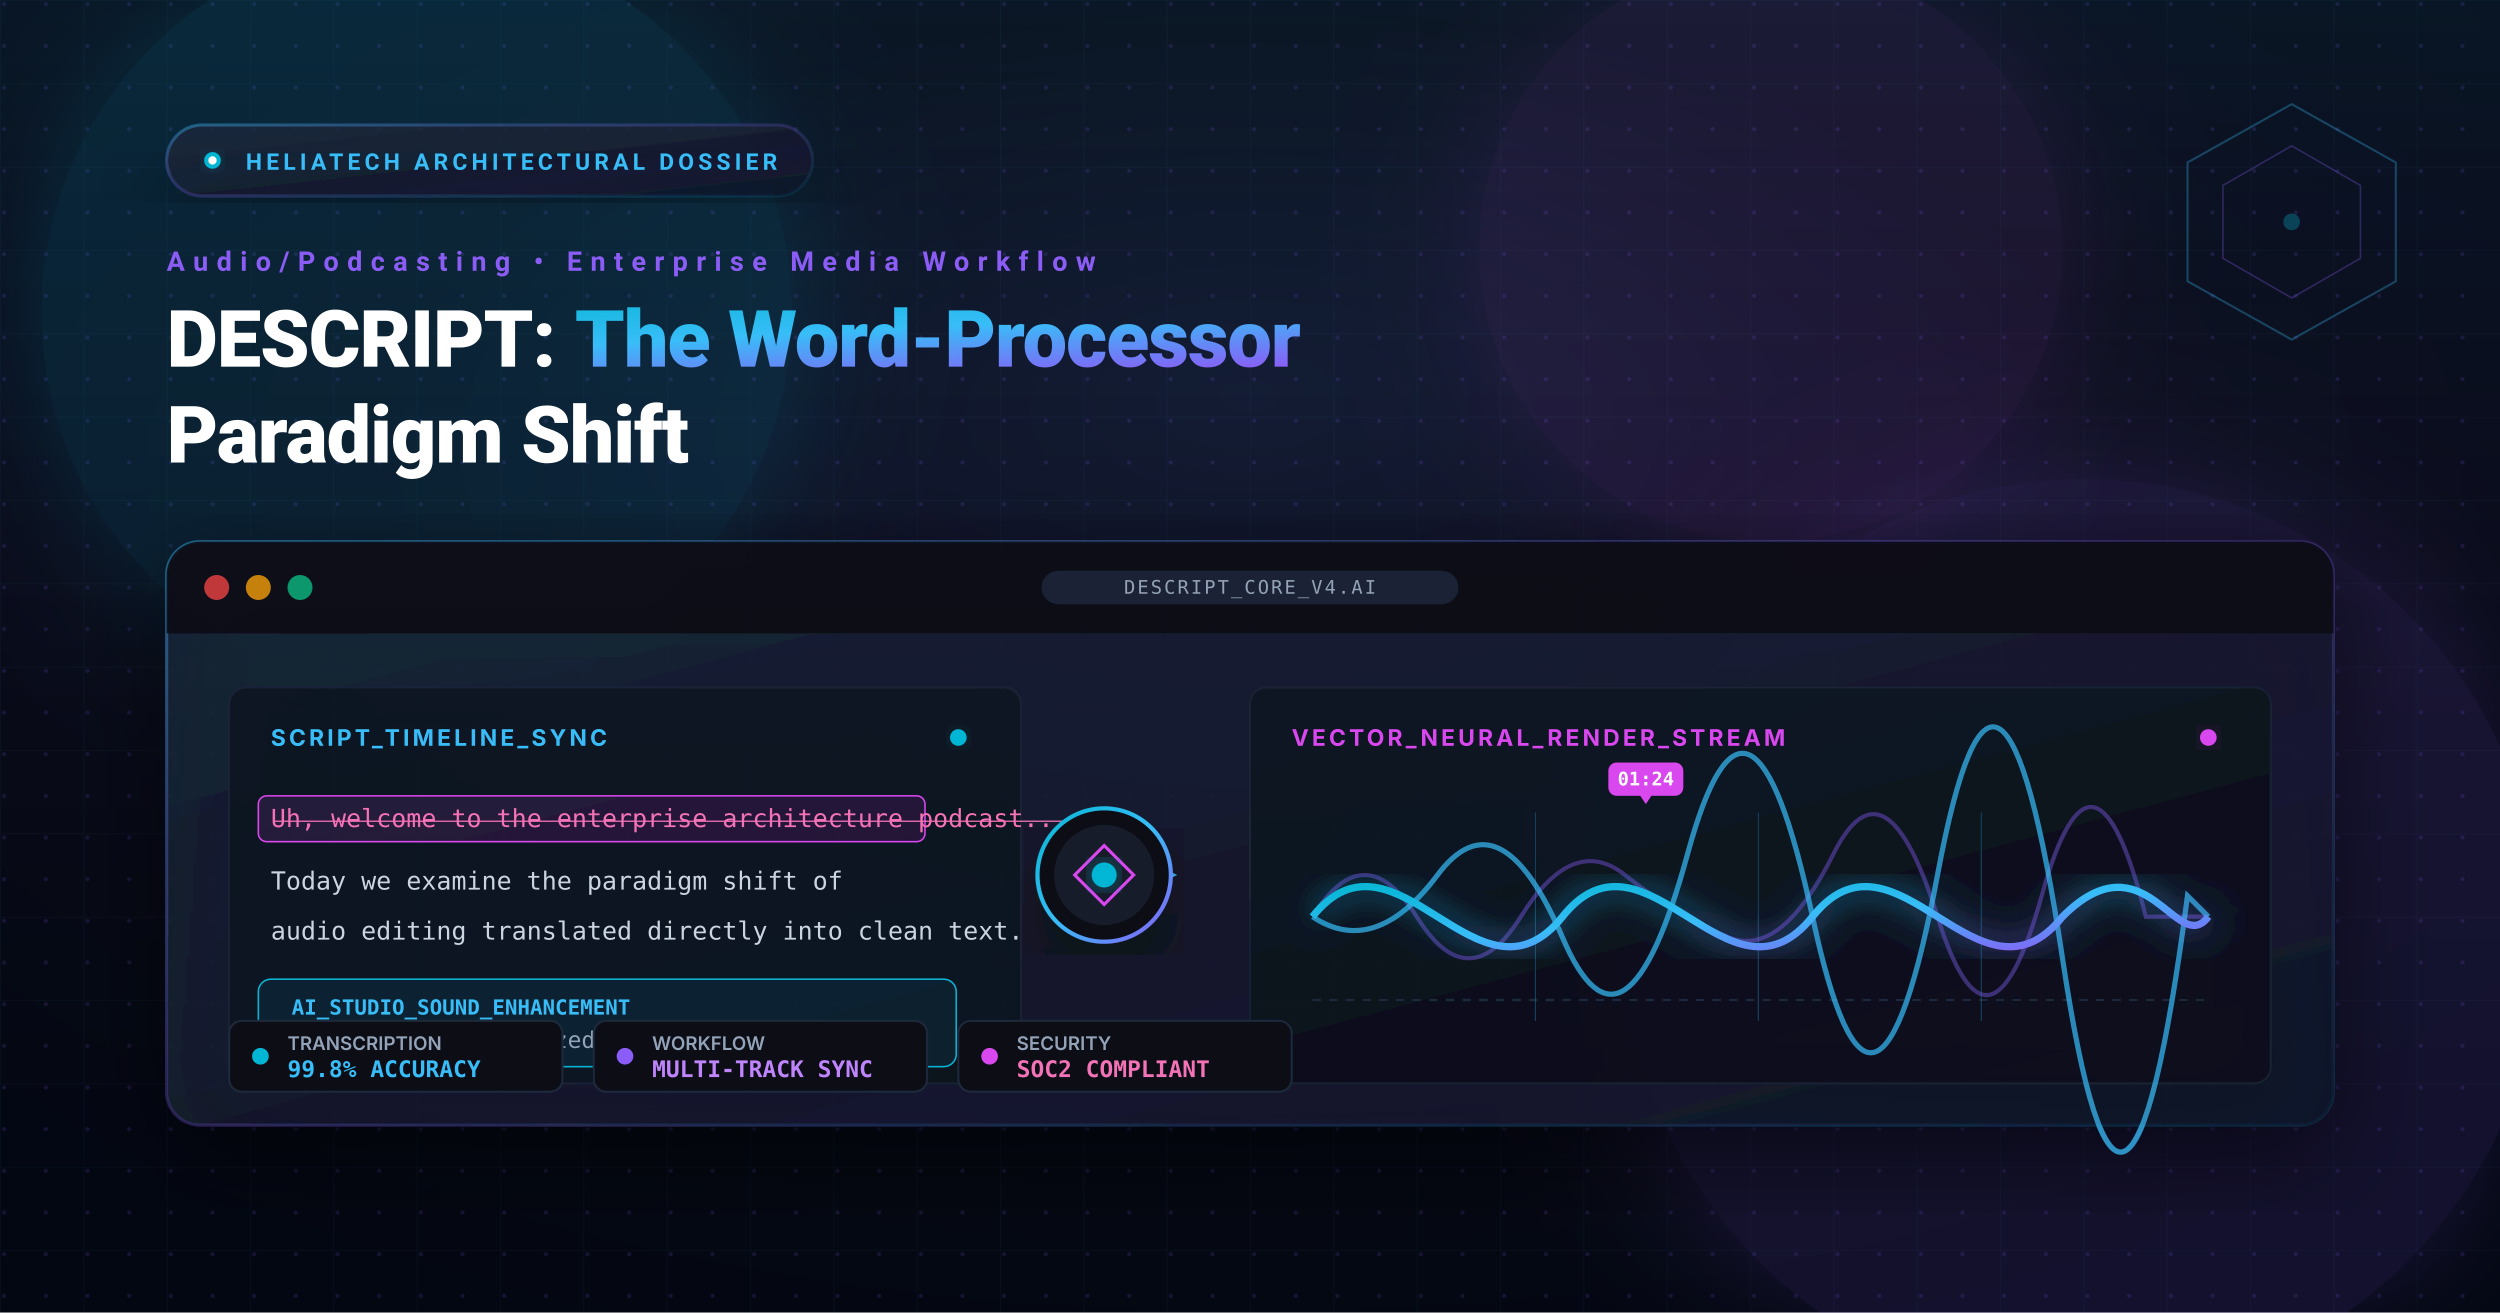
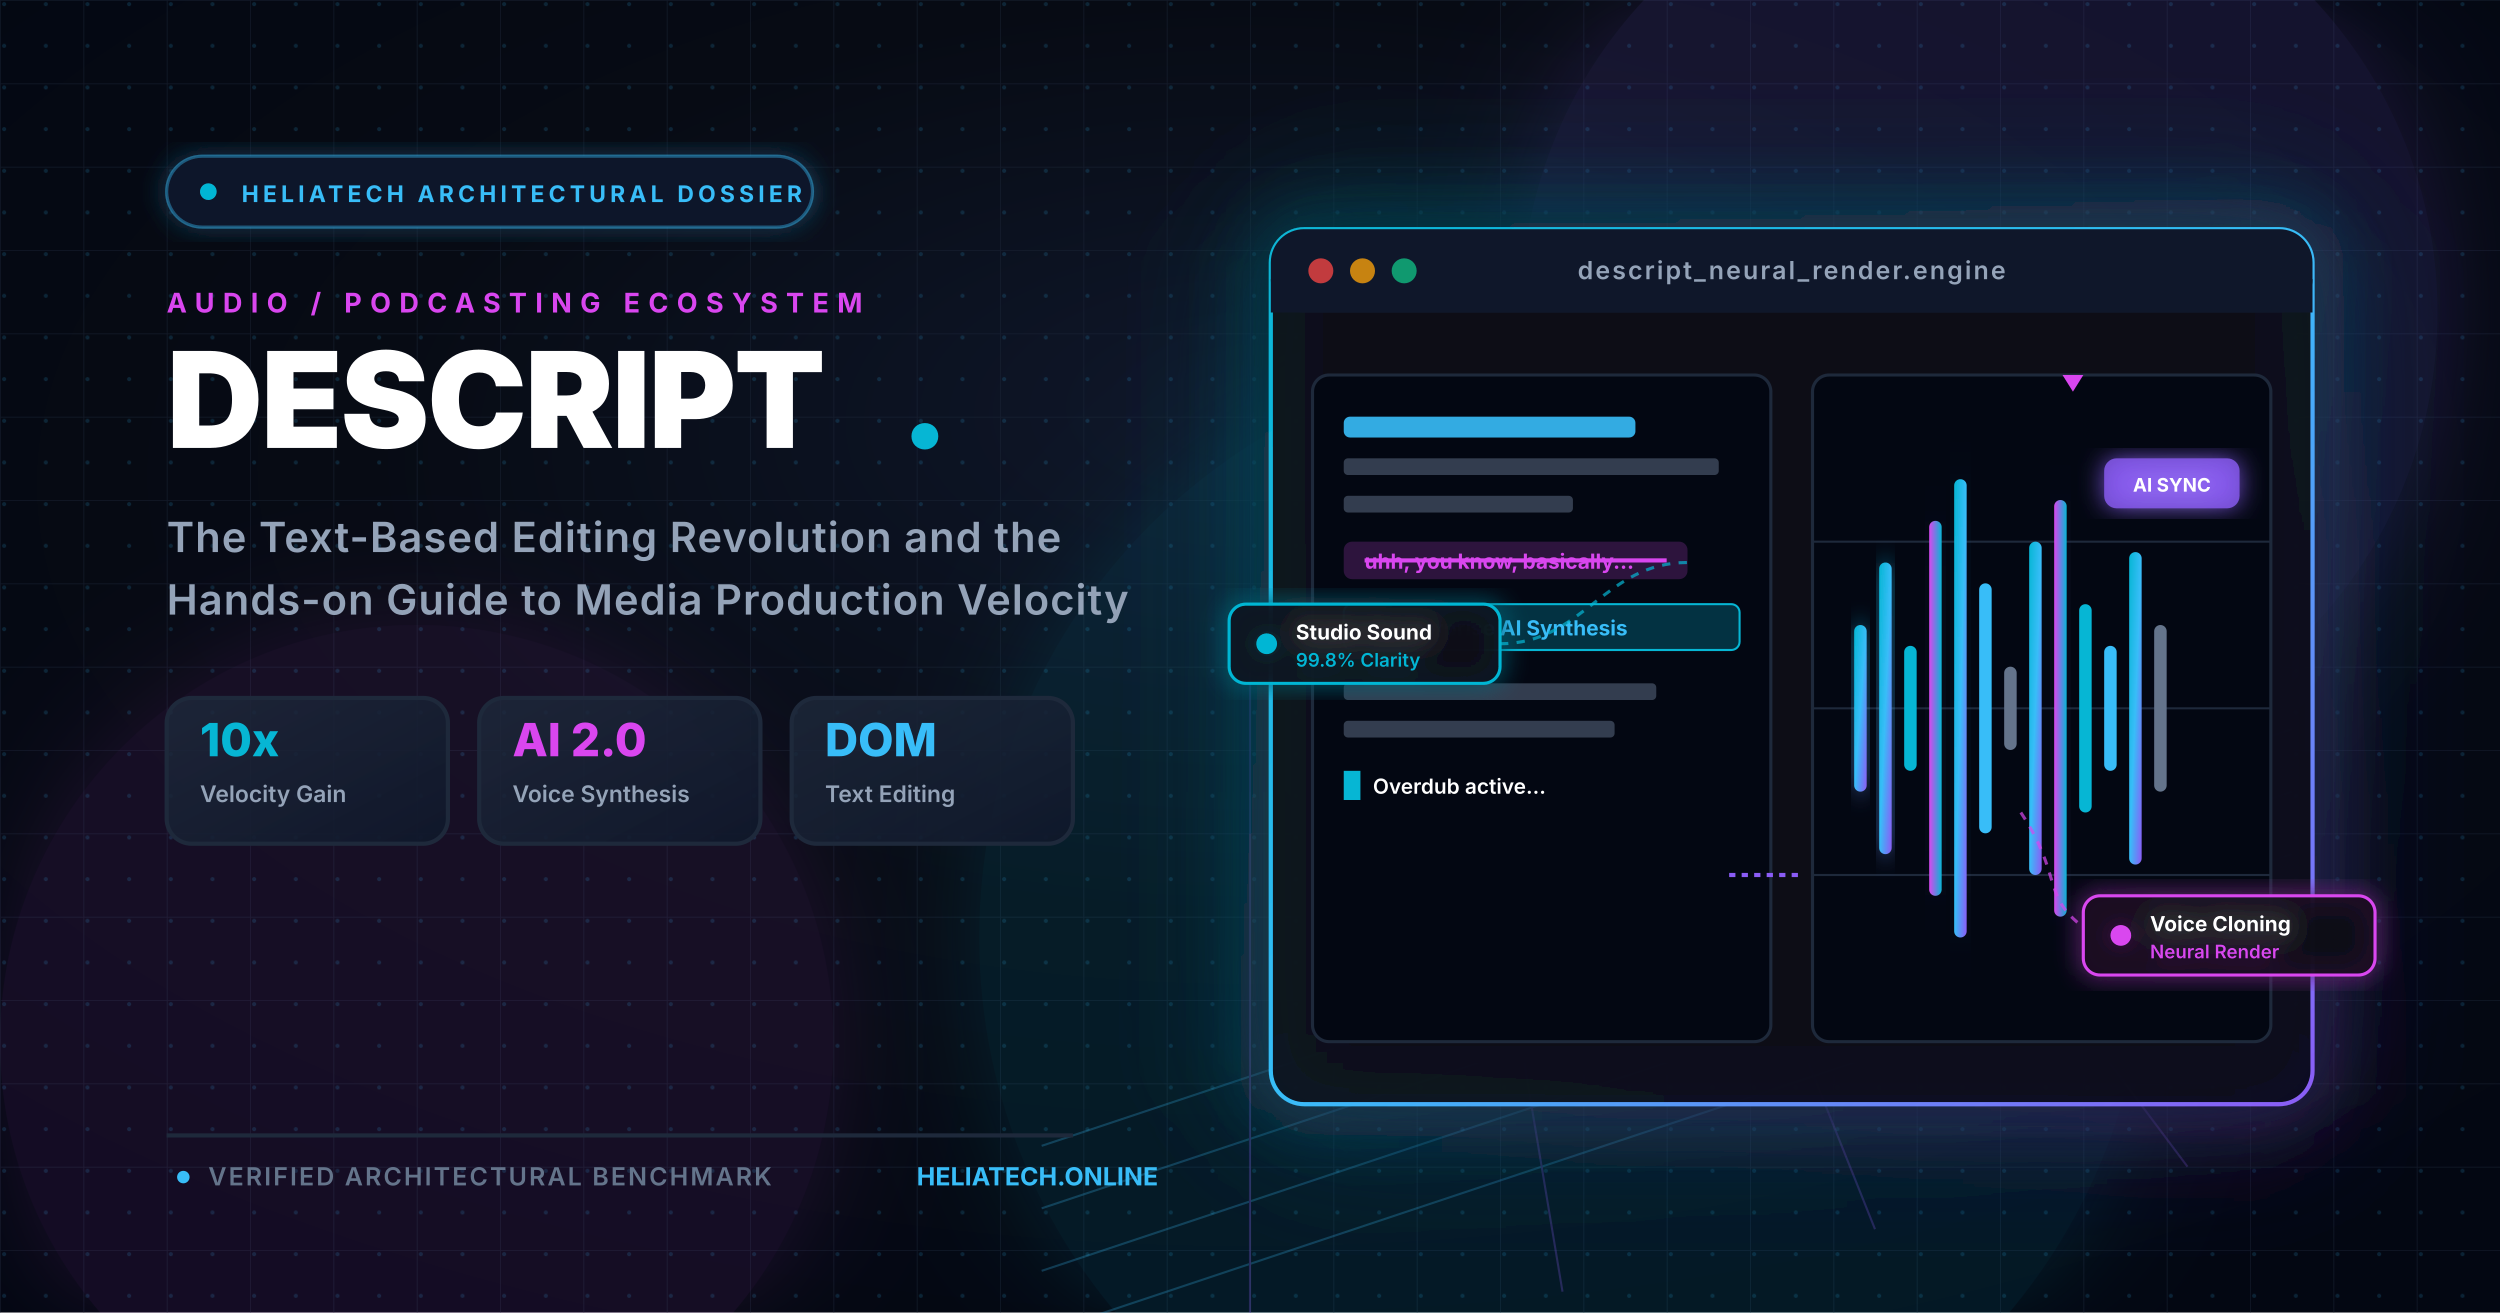
<svg xmlns="http://www.w3.org/2000/svg" viewBox="0 0 1200 630" width="1200" height="630">
  <defs>
    <radialGradient id="bg-glow" cx="50%" cy="40%" r="70%" fx="50%" fy="30%">
      <stop offset="0%" stop-color="#0f172a" />
-       <stop offset="50%" stop-color="#070913" />
+       <stop offset="50%" stop-color="#070b14" />
      <stop offset="100%" stop-color="#030712" />
    </radialGradient>
-     <linearGradient id="grid-fade" x1="0" y1="0" x2="0" y2="100%">
-       <stop offset="0%" stop-color="#38bdf8" stop-opacity="0.08" />
-       <stop offset="50%" stop-color="#8b5cf6" stop-opacity="0.03" />
-       <stop offset="100%" stop-color="#030712" stop-opacity="0" />
-     </linearGradient>
    <linearGradient id="cyan-violet" x1="0%" y1="0%" x2="100%" y2="100%">
      <stop offset="0%" stop-color="#06b6d4" />
      <stop offset="50%" stop-color="#38bdf8" />
      <stop offset="100%" stop-color="#8b5cf6" />
    </linearGradient>
-     <linearGradient id="fuchsia-violet" x1="0%" y1="0%" x2="100%" y2="100%">
+     <linearGradient id="fuchsia-cyan" x1="0%" y1="0%" x2="100%" y2="0%">
      <stop offset="0%" stop-color="#d946ef" />
-       <stop offset="100%" stop-color="#8b5cf6" />
+       <stop offset="100%" stop-color="#06b6d4" />
    </linearGradient>
-     <linearGradient id="glass-bg" x1="0%" y1="0%" x2="100%" y2="100%">
-       <stop offset="0%" stop-color="#1e293b" stop-opacity="0.75" />
-       <stop offset="100%" stop-color="#0f172a" stop-opacity="0.85" />
+     <linearGradient id="card-grad" x1="0%" y1="0%" x2="100%" y2="100%">
+       <stop offset="0%" stop-color="#1e293b" stop-opacity="0.8" />
+       <stop offset="100%" stop-color="#0f172a" stop-opacity="0.95" />
    </linearGradient>
-     <linearGradient id="glass-border" x1="0%" y1="0%" x2="100%" y2="100%">
-       <stop offset="0%" stop-color="#38bdf8" stop-opacity="0.4" />
-       <stop offset="50%" stop-color="#8b5cf6" stop-opacity="0.2" />
-       <stop offset="100%" stop-color="#06b6d4" stop-opacity="0.05" />
-     </linearGradient>
-     <filter id="glow-heavy" x="-50%" y="-50%" width="200%" height="200%">
-       <feGaussianBlur stdDeviation="20" result="blur1" />
-       <feGaussianBlur stdDeviation="40" result="blur2" />
+     <filter id="glow-heavy" x="-30%" y="-30%" width="160%" height="160%">
+       <feGaussianBlur stdDeviation="16" result="blur1" />
+       <feGaussianBlur stdDeviation="32" result="blur2" />
      <feMerge>
        <feMergeNode in="blur2" />
        <feMergeNode in="blur1" />
        <feMergeNode in="SourceGraphic" />
      </feMerge>
    </filter>
    <filter id="glow-subtle" x="-20%" y="-20%" width="140%" height="140%">
-       <feGaussianBlur stdDeviation="8" result="blur" />
+       <feGaussianBlur stdDeviation="6" result="blur" />
      <feMerge>
        <feMergeNode in="blur" />
        <feMergeNode in="SourceGraphic" />
      </feMerge>
    </filter>
-     <filter id="drop-shadow" x="-10%" y="-10%" width="120%" height="120%">
-       <feDropShadow dx="0" dy="16" stdDeviation="24" flood-color="#000000" flood-opacity="0.6" />
-     </filter>
-     <pattern id="cyber-grid" width="40" height="40" patternUnits="userSpaceOnUse">
-       <path d="M 40 0 L 0 0 0 40" fill="none" stroke="#38bdf8" stroke-width="0.5" stroke-opacity="0.07" />
+     <pattern id="grid" width="40" height="40" patternUnits="userSpaceOnUse">
+       <path d="M 40 0 L 0 0 0 40" fill="none" stroke="#1e293b" stroke-width="0.75" stroke-opacity="0.5" />
    </pattern>
    <pattern id="dots" width="20" height="20" patternUnits="userSpaceOnUse">
-       <circle cx="2" cy="2" r="1" fill="#8b5cf6" fill-opacity="0.15" />
+       <circle cx="2" cy="2" r="1" fill="#38bdf8" fill-opacity="0.15" />
    </pattern>
  </defs>
  <rect width="1200" height="630" fill="url(#bg-glow)" />
-   <rect width="1200" height="630" fill="url(#cyber-grid)" />
+   <rect width="1200" height="630" fill="url(#grid)" />
  <rect width="1200" height="630" fill="url(#dots)" />
-   <rect width="1200" height="630" fill="url(#grid-fade)" />
-   <circle cx="200" cy="150" r="180" fill="#06b6d4" opacity="0.12" filter="url(#glow-heavy)" />
-   <circle cx="1000" cy="450" r="220" fill="#8b5cf6" opacity="0.12" filter="url(#glow-heavy)" />
-   <circle cx="850" cy="120" r="140" fill="#d946ef" opacity="0.08" filter="url(#glow-heavy)" />
-   <g opacity="0.3">
-     <path d="M1100 50 L1150 78 L1150 135 L1100 163 L1050 135 L1050 78 Z" fill="none" stroke="#38bdf8" stroke-width="1" />
-     <path d="M1100 70 L1133 89 L1133 124 L1100 143 L1067 124 L1067 89 Z" fill="none" stroke="#8b5cf6" stroke-width="0.75" />
-     <circle cx="1100" cy="106.5" r="4" fill="#06b6d4" />
+   <circle cx="950" cy="150" r="220" fill="#8b5cf6" opacity="0.12" filter="url(#glow-heavy)" />
+   <circle cx="750" cy="450" r="280" fill="#06b6d4" opacity="0.10" filter="url(#glow-heavy)" />
+   <circle cx="200" cy="500" r="200" fill="#d946ef" opacity="0.08" filter="url(#glow-heavy)" />
+   <g opacity="0.25" transform="translate(600, 200)">
+     <path d="M -100 350 L 500 150 M -100 380 L 500 180 M -100 410 L 500 210 M -100 440 L 500 240" stroke="#38bdf8" stroke-width="1" />
+     <path d="M 0 100 L 0 450 M 100 120 L 150 420 M 200 140 L 300 390 M 300 160 L 450 360" stroke="#8b5cf6" stroke-width="1" />
  </g>
-   <g transform="translate(80, 60)" filter="url(#drop-shadow)">
-     <rect x="0" y="0" width="310" height="34" rx="17" fill="url(#glass-bg)" stroke="url(#glass-border)" stroke-width="1.5" />
-     <circle cx="22" cy="17" r="4" fill="#06b6d4" filter="url(#glow-subtle)" />
-     <circle cx="22" cy="17" r="2" fill="#ffffff" />
-     <text x="38" y="21.5" fill="#38bdf8" font-family="-apple-system, BlinkMacSystemFont, 'Segoe UI', Roboto, sans-serif" font-size="11" font-weight="700" letter-spacing="2">HELIATECH ARCHITECTURAL DOSSIER</text>
+   <g transform="translate(80, 75)" filter="url(#glow-subtle)">
+     <rect x="0" y="0" width="310" height="34" rx="17" fill="#0f172a" stroke="#38bdf8" stroke-opacity="0.4" stroke-width="1.5" />
+     <circle cx="20" cy="17" r="4" fill="#06b6d4">
+       <animate attributeName="opacity" values="1;0.3;1" dur="2s" repeatCount="indefinite" />
+     </circle>
+     <text x="36" y="22" fill="#38bdf8" font-family="system-ui, -apple-system, sans-serif" font-size="11" font-weight="700" letter-spacing="2">HELIATECH ARCHITECTURAL DOSSIER</text>
  </g>
-   <g transform="translate(80, 130)">
-     <text x="0" y="0" fill="#8b5cf6" font-family="-apple-system, BlinkMacSystemFont, 'Segoe UI', Roboto, sans-serif" font-size="13" font-weight="700" letter-spacing="4" text-transform="uppercase">Audio/Podcasting • Enterprise Media Workflow</text>
-     <text x="0" y="46" fill="#ffffff" font-family="-apple-system, BlinkMacSystemFont, 'Segoe UI', Roboto, sans-serif" font-size="38" font-weight="800" letter-spacing="-0.5">
-       DESCRIPT: <tspan fill="url(#cyan-violet)">The Word-Processor</tspan>
-     </text>
-     <text x="0" y="92" fill="#ffffff" font-family="-apple-system, BlinkMacSystemFont, 'Segoe UI', Roboto, sans-serif" font-size="38" font-weight="800" letter-spacing="-0.5">
-       Paradigm Shift
-     </text>
+   <g transform="translate(80, 150)">
+     <text x="0" y="0" fill="#d946ef" font-family="system-ui, -apple-system, sans-serif" font-size="13" font-weight="700" letter-spacing="4">AUDIO / PODCASTING ECOSYSTEM</text>
+     <text x="0" y="65" fill="#ffffff" font-family="system-ui, -apple-system, sans-serif" font-size="64" font-weight="900" letter-spacing="-1">DESCRIPT</text>
+     <text x="352" y="65" fill="#06b6d4" font-family="system-ui, -apple-system, sans-serif" font-size="64" font-weight="900">.</text>
+     <text x="0" y="115" fill="#94a3b8" font-family="system-ui, -apple-system, sans-serif" font-size="20" font-weight="600" letter-spacing="0.5">The Text-Based Editing Revolution and the</text>
+     <text x="0" y="145" fill="#94a3b8" font-family="system-ui, -apple-system, sans-serif" font-size="20" font-weight="600" letter-spacing="0.5">Hands-on Guide to Media Production Velocity</text>
  </g>
-   <g transform="translate(80, 260)" filter="url(#drop-shadow)">
-     <rect x="0" y="0" width="1040" height="280" rx="16" fill="url(#glass-bg)" stroke="url(#glass-border)" stroke-width="1.5" />
-     <path d="M 0 16 C 0 7.163 7.163 0 16 0 L 1024 0 C 1032.837 0 1040 7.163 1040 16 L 1040 44 L 0 44 Z" fill="#090d16" opacity="0.9" />
-     <circle cx="24" cy="22" r="6" fill="#ef4444" opacity="0.8" />
-     <circle cx="44" cy="22" r="6" fill="#f59e0b" opacity="0.8" />
-     <circle cx="64" cy="22" r="6" fill="#10b981" opacity="0.8" />
-     <rect x="420" y="14" width="200" height="16" rx="8" fill="#1e293b" opacity="0.8" />
-     <text x="520" y="25" fill="#94a3b8" font-family="monospace" font-size="9" text-anchor="middle" letter-spacing="1">DESCRIPT_CORE_V4.AI</text>
-     <g transform="translate(30, 70)">
-       <rect x="0" y="0" width="380" height="190" rx="8" fill="#030712" opacity="0.5" stroke="#1e293b" stroke-width="1" />
-       <text x="20" y="28" fill="#38bdf8" font-family="-apple-system, BlinkMacSystemFont, sans-serif" font-size="11" font-weight="700" letter-spacing="1.5">SCRIPT_TIMELINE_SYNC</text>
-       <circle cx="350" cy="24" r="4" fill="#06b6d4" filter="url(#glow-subtle)" />
-       <g transform="translate(20, 55)" font-family="monospace" font-size="12">
-         <rect x="-6" y="-3" width="320" height="22" rx="4" fill="#d946ef" fill-opacity="0.12" stroke="#d946ef" stroke-width="0.75" />
-         <text x="0" y="12" fill="#f472b6" text-decoration="line-through">Uh, welcome to the enterprise architecture podcast...</text>
-         <text x="0" y="42" fill="#cbd5e1">Today we examine the paradigm shift of</text>
-         <text x="0" y="66" fill="#cbd5e1">audio editing translated directly into clean text.</text>
-         <rect x="-6" y="85" width="335" height="42" rx="6" fill="#06b6d4" fill-opacity="0.1" stroke="#06b6d4" stroke-width="0.75" />
-         <text x="10" y="102" fill="#38bdf8" font-size="10" font-weight="bold">AI_STUDIO_SOUND_ENHANCEMENT</text>
-         <text x="10" y="118" fill="#94a3b8" font-size="11">Frequencies stabilized &amp; room noise excised.</text>
+   <g transform="translate(80, 335)">
+     <g transform="translate(0, 0)">
+       <rect width="135" height="70" rx="12" fill="url(#card-grad)" stroke="#1e293b" stroke-width="2" />
+       <text x="16" y="28" fill="#06b6d4" font-family="system-ui, -apple-system, sans-serif" font-size="22" font-weight="800">10x</text>
+       <text x="16" y="50" fill="#94a3b8" font-family="system-ui, -apple-system, sans-serif" font-size="11" font-weight="600">Velocity Gain</text>
+     </g>
+     <g transform="translate(150, 0)">
+       <rect width="135" height="70" rx="12" fill="url(#card-grad)" stroke="#1e293b" stroke-width="2" />
+       <text x="16" y="28" fill="#d946ef" font-family="system-ui, -apple-system, sans-serif" font-size="22" font-weight="800">AI 2.0</text>
+       <text x="16" y="50" fill="#94a3b8" font-family="system-ui, -apple-system, sans-serif" font-size="11" font-weight="600">Voice Synthesis</text>
+     </g>
+     <g transform="translate(300, 0)">
+       <rect width="135" height="70" rx="12" fill="url(#card-grad)" stroke="#1e293b" stroke-width="2" />
+       <text x="16" y="28" fill="#38bdf8" font-family="system-ui, -apple-system, sans-serif" font-size="22" font-weight="800">DOM</text>
+       <text x="16" y="50" fill="#94a3b8" font-family="system-ui, -apple-system, sans-serif" font-size="11" font-weight="600">Text Editing</text>
+     </g>
+   </g>
+   <g transform="translate(80, 545)">
+     <line x1="0" y1="0" x2="435" y2="0" stroke="#1e293b" stroke-width="2" />
+     <circle cx="8" cy="20" r="3" fill="#38bdf8" />
+     <text x="20" y="24" fill="#64748b" font-family="system-ui, -apple-system, sans-serif" font-size="12" font-weight="600" letter-spacing="1">VERIFIED ARCHITECTURAL BENCHMARK</text>
+     <text x="360" y="24" fill="#38bdf8" font-family="system-ui, -apple-system, sans-serif" font-size="12" font-weight="700">HELIATECH.ONLINE</text>
+   </g>
+   <g transform="translate(580, 70)">
+     <path d="M 50 180 Q 150 80, 250 180 T 450 180" fill="none" stroke="#8b5cf6" stroke-width="6" opacity="0.3" filter="url(#glow-heavy)" />
+     <path d="M 50 240 Q 150 340, 250 240 T 450 240" fill="none" stroke="#06b6d4" stroke-width="6" opacity="0.3" filter="url(#glow-heavy)" />
+     <g filter="url(#glow-heavy)">
+       <rect x="30" y="40" width="500" height="420" rx="16" fill="#090d16" fill-opacity="0.9" stroke="url(#cyan-violet)" stroke-width="2" />
+     </g>
+     <g transform="translate(30, 40)">
+       <rect x="0" y="0" width="500" height="40" rx="16" fill="#0f172a" />
+       <rect x="0" y="24" width="500" height="16" fill="#0f172a" />
+       <circle cx="24" cy="20" r="6" fill="#ef4444" opacity="0.8" />
+       <circle cx="44" cy="20" r="6" fill="#f59e0b" opacity="0.8" />
+       <circle cx="64" cy="20" r="6" fill="#10b981" opacity="0.8" />
+       <text x="250" y="24" text-anchor="middle" fill="#94a3b8" font-family="system-ui, -apple-system, sans-serif" font-size="12" font-weight="600" letter-spacing="1">descript_neural_render.engine</text>
+     </g>
+     <g transform="translate(50, 110)">
+       <g transform="translate(0, 0)">
+         <rect x="0" y="0" width="220" height="320" rx="8" fill="#030712" stroke="#1e293b" stroke-width="1.5" />
+         <rect x="15" y="20" width="140" height="10" rx="3" fill="#38bdf8" opacity="0.9" />
+         <rect x="15" y="40" width="180" height="8" rx="2" fill="#64748b" opacity="0.5" />
+         <rect x="15" y="58" width="110" height="8" rx="2" fill="#64748b" opacity="0.5" />
+         <g transform="translate(15, 80)">
+           <rect x="0" y="0" width="165" height="18" rx="4" fill="#d946ef" fill-opacity="0.2" />
+           <line x1="10" y1="9" x2="155" y2="9" stroke="#d946ef" stroke-width="2" />
+           <text x="10" y="13" fill="#d946ef" font-family="system-ui, -apple-system, sans-serif" font-size="10" font-weight="700">uhh, you know, basically...</text>
+         </g>
+         <g transform="translate(15, 110)">
+           <rect x="0" y="0" width="190" height="22" rx="4" fill="#06b6d4" fill-opacity="0.25" stroke="#06b6d4" stroke-width="1" />
+           <circle cx="10" cy="11" r="3" fill="#06b6d4" />
+           <text x="22" y="15" fill="#38bdf8" font-family="system-ui, -apple-system, sans-serif" font-size="10" font-weight="700">Enterprise AI Synthesis</text>
+         </g>
+         <rect x="15" y="148" width="150" height="8" rx="2" fill="#64748b" opacity="0.5" />
+         <rect x="15" y="166" width="130" height="8" rx="2" fill="#64748b" opacity="0.5" />
+         <g transform="translate(15, 190)">
+           <rect x="0" y="0" width="8" height="14" fill="#06b6d4">
+             <animate attributeName="opacity" values="1;0;1" dur="1s" repeatCount="indefinite" />
+           </rect>
+           <text x="14" y="11" fill="#ffffff" font-family="system-ui, -apple-system, sans-serif" font-size="10" font-weight="600">Overdub active...</text>
+         </g>
+         <path d="M 200 240 L 235 240" stroke="#8b5cf6" stroke-width="2" stroke-dasharray="3,3" />
      </g>
-     </g>
-     <g transform="translate(450, 160)">
-       <path d="M-30 0 L 30 0" stroke="url(#cyan-violet)" stroke-width="3" stroke-dasharray="6 4" filter="url(#glow-subtle)" />
-       <polygon points="25,-5 35,0 25,5" fill="#38bdf8" />
-       <circle cx="0" cy="0" r="32" fill="#090d16" stroke="url(#cyan-violet)" stroke-width="2" filter="url(#drop-shadow)" />
-       <circle cx="0" cy="0" r="24" fill="#1e293b" opacity="0.6" />
-       <path d="M-10 -10 L10 -10 L10 10 L-10 10 Z" fill="none" stroke="#d946ef" stroke-width="1.5" transform="rotate(45)" />
-       <circle cx="0" cy="0" r="6" fill="#06b6d4" filter="url(#glow-subtle)" />
-     </g>
-     <g transform="translate(520, 70)">
-       <rect x="0" y="0" width="490" height="190" rx="8" fill="#030712" opacity="0.5" stroke="#1e293b" stroke-width="1" />
-       <text x="20" y="28" fill="#d946ef" font-family="-apple-system, BlinkMacSystemFont, sans-serif" font-size="11" font-weight="700" letter-spacing="1.5">VECTOR_NEURAL_RENDER_STREAM</text>
-       <circle cx="460" cy="24" r="4" fill="#d946ef" filter="url(#glow-subtle)" />
-       <g transform="translate(30, 50)">
-         <line x1="0" y1="100" x2="430" y2="100" stroke="#1e293b" stroke-width="1" stroke-dasharray="4 4" />
-         <line x1="107" y1="10" x2="107" y2="110" stroke="#38bdf8" stroke-width="0.5" opacity="0.3" />
-         <line x1="214" y1="10" x2="214" y2="110" stroke="#38bdf8" stroke-width="0.5" opacity="0.3" />
-         <line x1="321" y1="10" x2="321" y2="110" stroke="#38bdf8" stroke-width="0.5" opacity="0.3" />
-         <path d="M 0 60 Q 25 20, 50 60 T 100 60 T 150 40 T 200 70 T 250 30 T 300 60 T 350 50 T 400 60 L 430 60" fill="none" stroke="#8b5cf6" stroke-width="2" opacity="0.4" />
-         <path d="M 0 60 Q 30 80, 60 40 T 120 70 T 180 30 T 240 60 T 300 40 T 360 80 T 420 50 L 430 60" fill="none" stroke="#38bdf8" stroke-width="2.5" opacity="0.7" />
-         <path d="M 0 60 C 40 10, 80 110, 120 60 C 160 10, 200 110, 240 60 C 280 10, 320 110, 360 60 C 400 20, 415 80, 430 60" fill="none" stroke="url(#cyan-violet)" stroke-width="3.5" filter="url(#glow-subtle)" />
-         <g transform="translate(160, 0)">
-           <line x1="0" y1="0" x2="0" y2="120" stroke="#d946ef" stroke-width="2" filter="url(#glow-subtle)" />
-           <polygon points="-4,0 4,0 0,6" fill="#d946ef" />
-           <rect x="-18" y="-14" width="36" height="16" rx="4" fill="#d946ef" />
-           <text x="0" y="-3" fill="#ffffff" font-family="monospace" font-size="9" font-weight="bold" text-anchor="middle">01:24</text>
+       <g transform="translate(240, 0)">
+         <rect x="0" y="0" width="220" height="320" rx="8" fill="#030712" stroke="#1e293b" stroke-width="1.5" />
+         <line x1="0" y1="80" x2="220" y2="80" stroke="#1e293b" stroke-width="1" />
+         <line x1="0" y1="160" x2="220" y2="160" stroke="#1e293b" stroke-width="1" />
+         <line x1="0" y1="240" x2="220" y2="240" stroke="#1e293b" stroke-width="1" />
+         <g transform="translate(20, 160)">
+           <rect x="0" y="-40" width="6" height="80" rx="3" fill="url(#cyan-violet)" filter="url(#glow-subtle)" />
+           <rect x="12" y="-70" width="6" height="140" rx="3" fill="url(#cyan-violet)" filter="url(#glow-subtle)" />
+           <rect x="24" y="-30" width="6" height="60" rx="3" fill="#06b6d4" />
+           <rect x="36" y="-90" width="6" height="180" rx="3" fill="url(#fuchsia-cyan)" filter="url(#glow-heavy)" />
+           <rect x="48" y="-110" width="6" height="220" rx="3" fill="url(#cyan-violet)" filter="url(#glow-heavy)" />
+           <rect x="60" y="-60" width="6" height="120" rx="3" fill="#38bdf8" />
+           <rect x="72" y="-20" width="6" height="40" rx="3" fill="#64748b" />
+           <rect x="84" y="-80" width="6" height="160" rx="3" fill="url(#cyan-violet)" />
+           <rect x="96" y="-100" width="6" height="200" rx="3" fill="url(#fuchsia-cyan)" filter="url(#glow-heavy)" />
+           <rect x="108" y="-50" width="6" height="100" rx="3" fill="#06b6d4" />
+           <rect x="120" y="-30" width="6" height="60" rx="3" fill="#38bdf8" />
+           <rect x="132" y="-75" width="6" height="150" rx="3" fill="url(#cyan-violet)" />
+           <rect x="144" y="-40" width="6" height="80" rx="3" fill="#64748b" />
+         </g>
+         <g transform="translate(125, 0)">
+           <line x1="0" y1="0" x2="0" y2="320" stroke="#d946ef" stroke-width="2" filter="url(#glow-subtle)" />
+           <polygon points="-5,0 5,0 0,8" fill="#d946ef" />
+         </g>
+         <g transform="translate(140, 40)" filter="url(#glow-subtle)">
+           <rect x="0" y="0" width="65" height="24" rx="6" fill="#8b5cf6" fill-opacity="0.8" />
+           <text x="32.5" y="16" text-anchor="middle" fill="#ffffff" font-family="system-ui, -apple-system, sans-serif" font-size="9" font-weight="700">AI SYNC</text>
        </g>
      </g>
    </g>
-     <g transform="translate(30, 230)">
-       <rect x="0" y="0" width="160" height="34" rx="6" fill="#090d16" stroke="#1e293b" stroke-width="1" />
-       <circle cx="15" cy="17" r="4" fill="#06b6d4" />
-       <text x="28" y="14" fill="#94a3b8" font-family="-apple-system, sans-serif" font-size="9" font-weight="600">TRANSCRIPTION</text>
-       <text x="28" y="27" fill="#38bdf8" font-family="monospace" font-size="11" font-weight="bold">99.8% ACCURACY</text>
-       <rect x="175" y="0" width="160" height="34" rx="6" fill="#090d16" stroke="#1e293b" stroke-width="1" />
-       <circle cx="190" cy="17" r="4" fill="#8b5cf6" />
-       <text x="203" y="14" fill="#94a3b8" font-family="-apple-system, sans-serif" font-size="9" font-weight="600">WORKFLOW</text>
-       <text x="203" y="27" fill="#c084fc" font-family="monospace" font-size="11" font-weight="bold">MULTI-TRACK SYNC</text>
-       <rect x="350" y="0" width="160" height="34" rx="6" fill="#090d16" stroke="#1e293b" stroke-width="1" />
-       <circle cx="365" cy="17" r="4" fill="#d946ef" />
-       <text x="378" y="14" fill="#94a3b8" font-family="-apple-system, sans-serif" font-size="9" font-weight="600">SECURITY</text>
-       <text x="378" y="27" fill="#f472b6" font-family="monospace" font-size="11" font-weight="bold">SOC2 COMPLIANT</text>
+     <g transform="translate(10, 220)" filter="url(#glow-subtle)">
+       <rect width="130" height="38" rx="8" fill="#090d16" fill-opacity="0.9" stroke="#06b6d4" stroke-width="1.5" />
+       <circle cx="18" cy="19" r="5" fill="#06b6d4" />
+       <text x="32" y="17" fill="#ffffff" font-family="system-ui, -apple-system, sans-serif" font-size="10" font-weight="700">Studio Sound</text>
+       <text x="32" y="30" fill="#06b6d4" font-family="system-ui, -apple-system, sans-serif" font-size="9" font-weight="600">99.8% Clarity</text>
    </g>
+     <g transform="translate(420, 360)" filter="url(#glow-subtle)">
+       <rect width="140" height="38" rx="8" fill="#090d16" fill-opacity="0.9" stroke="#d946ef" stroke-width="1.5" />
+       <circle cx="18" cy="19" r="5" fill="#d946ef" />
+       <text x="32" y="17" fill="#ffffff" font-family="system-ui, -apple-system, sans-serif" font-size="10" font-weight="700">Voice Cloning</text>
+       <text x="32" y="30" fill="#d946ef" font-family="system-ui, -apple-system, sans-serif" font-size="9" font-weight="600">Neural Render</text>
+     </g>
+     <path d="M 140 239 C 180 239, 190 200, 230 200" fill="none" stroke="#06b6d4" stroke-width="1.5" stroke-dasharray="4,4" opacity="0.7" />
+     <path d="M 390 320 C 410 350, 400 360, 420 375" fill="none" stroke="#d946ef" stroke-width="1.5" stroke-dasharray="4,4" opacity="0.7" />
  </g>
</svg>
